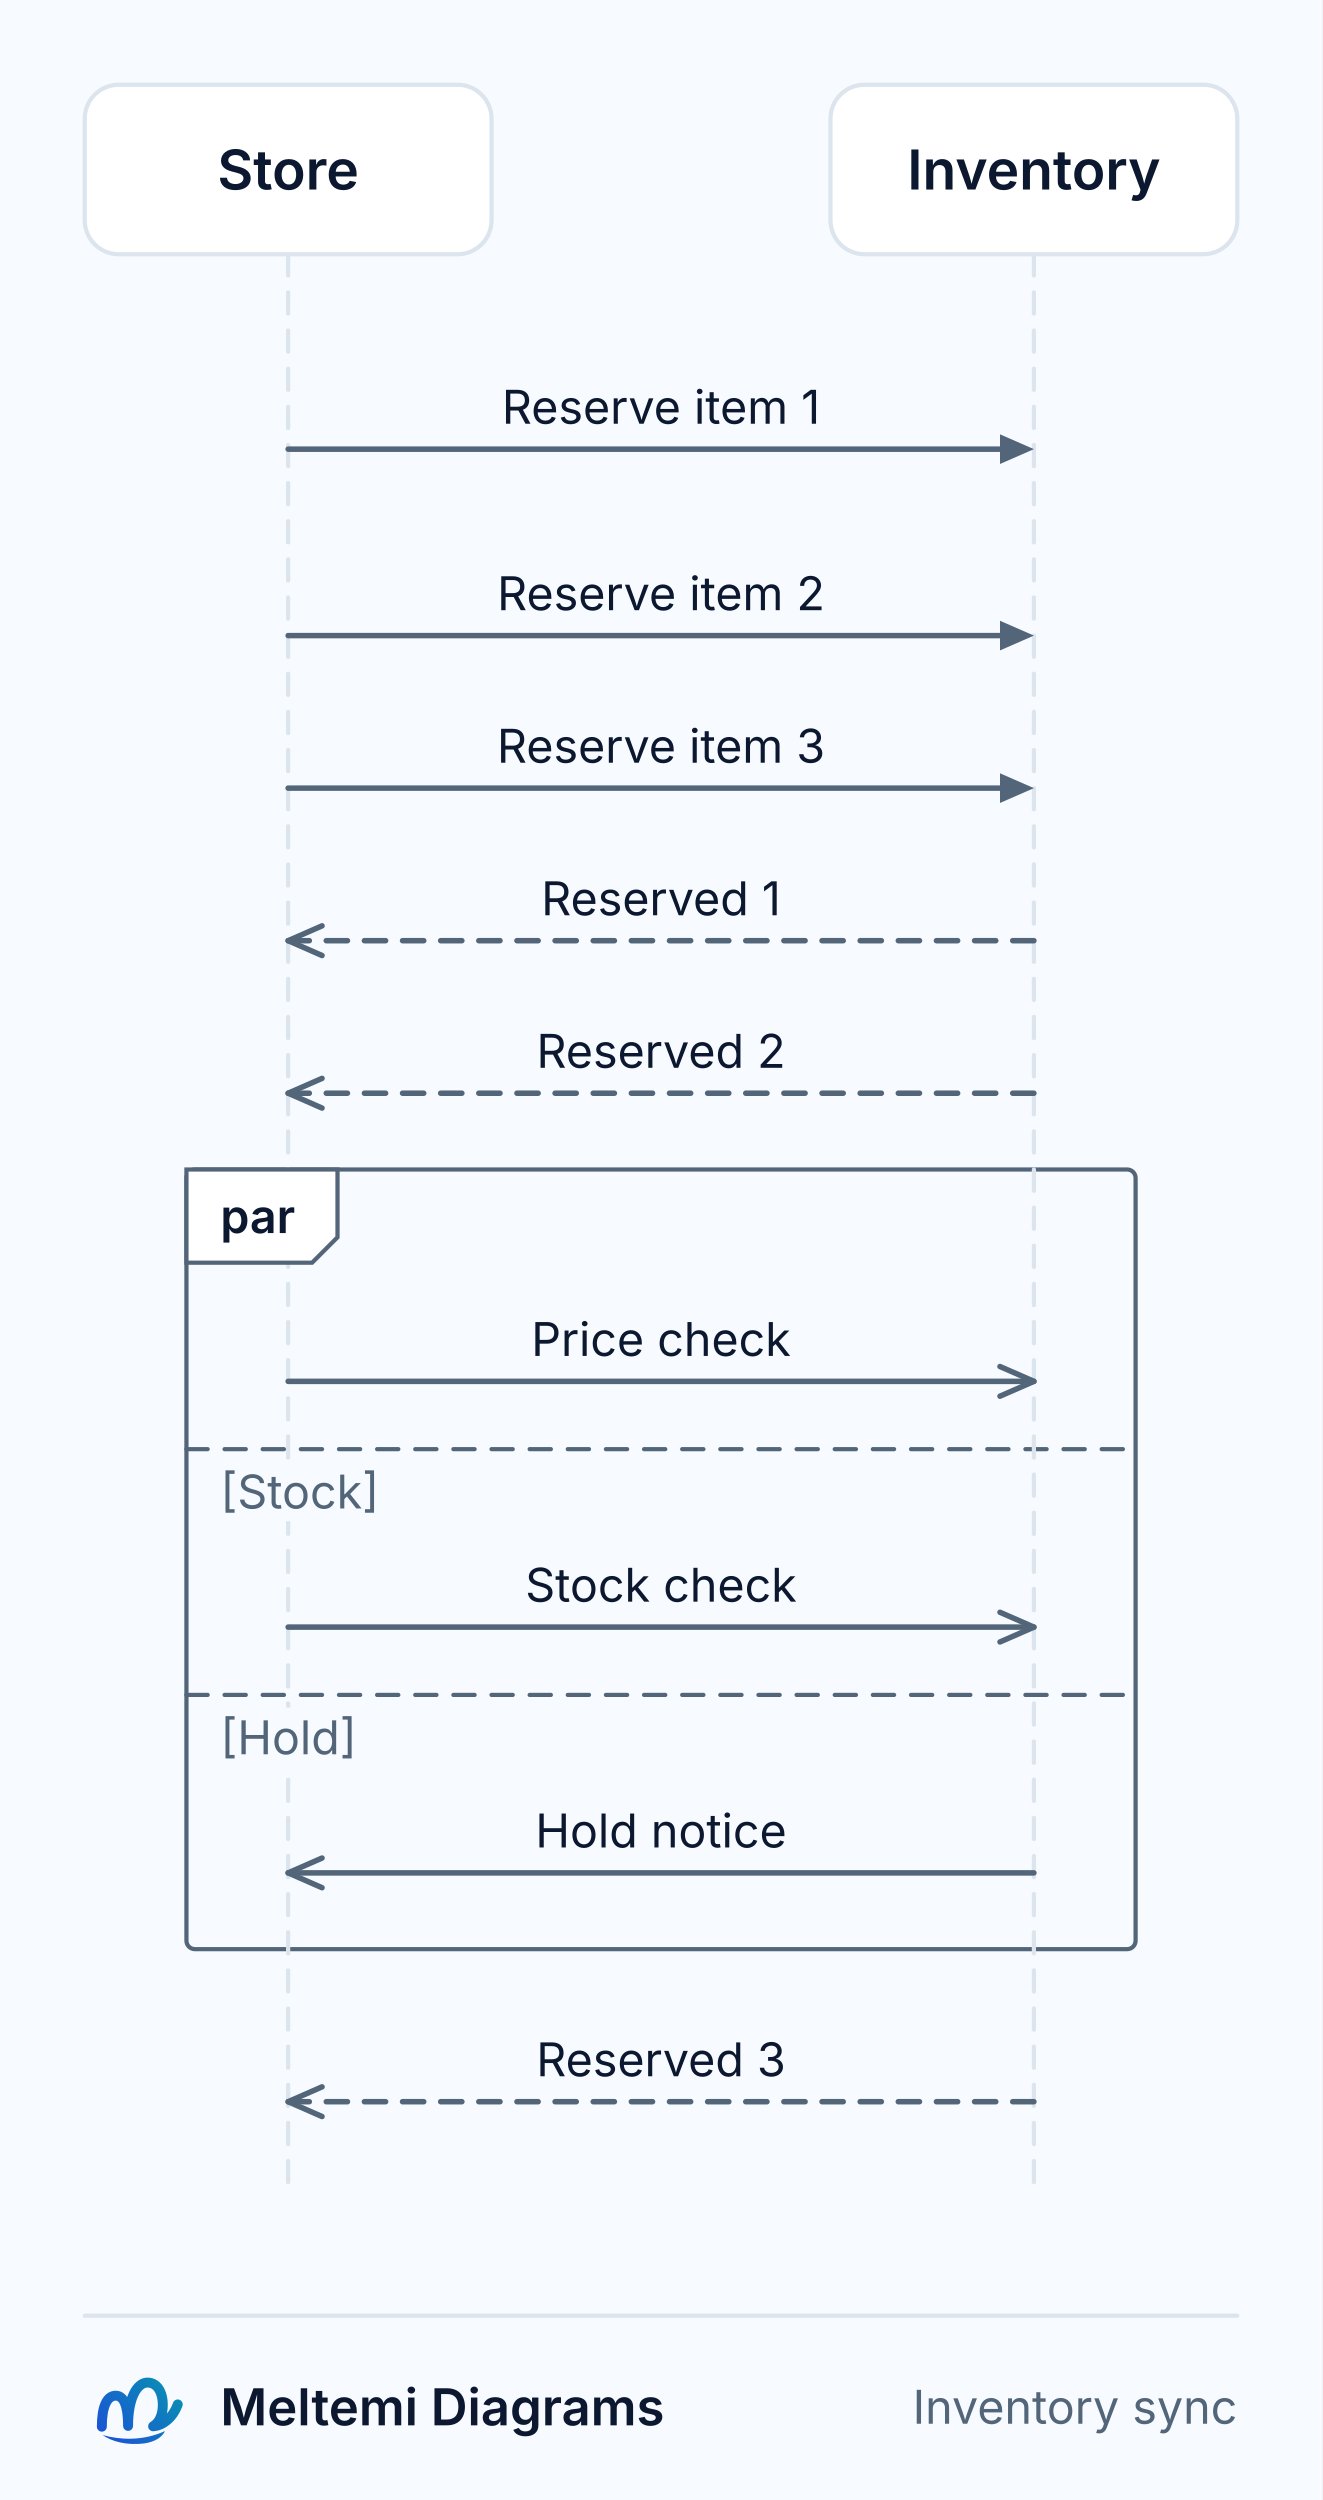
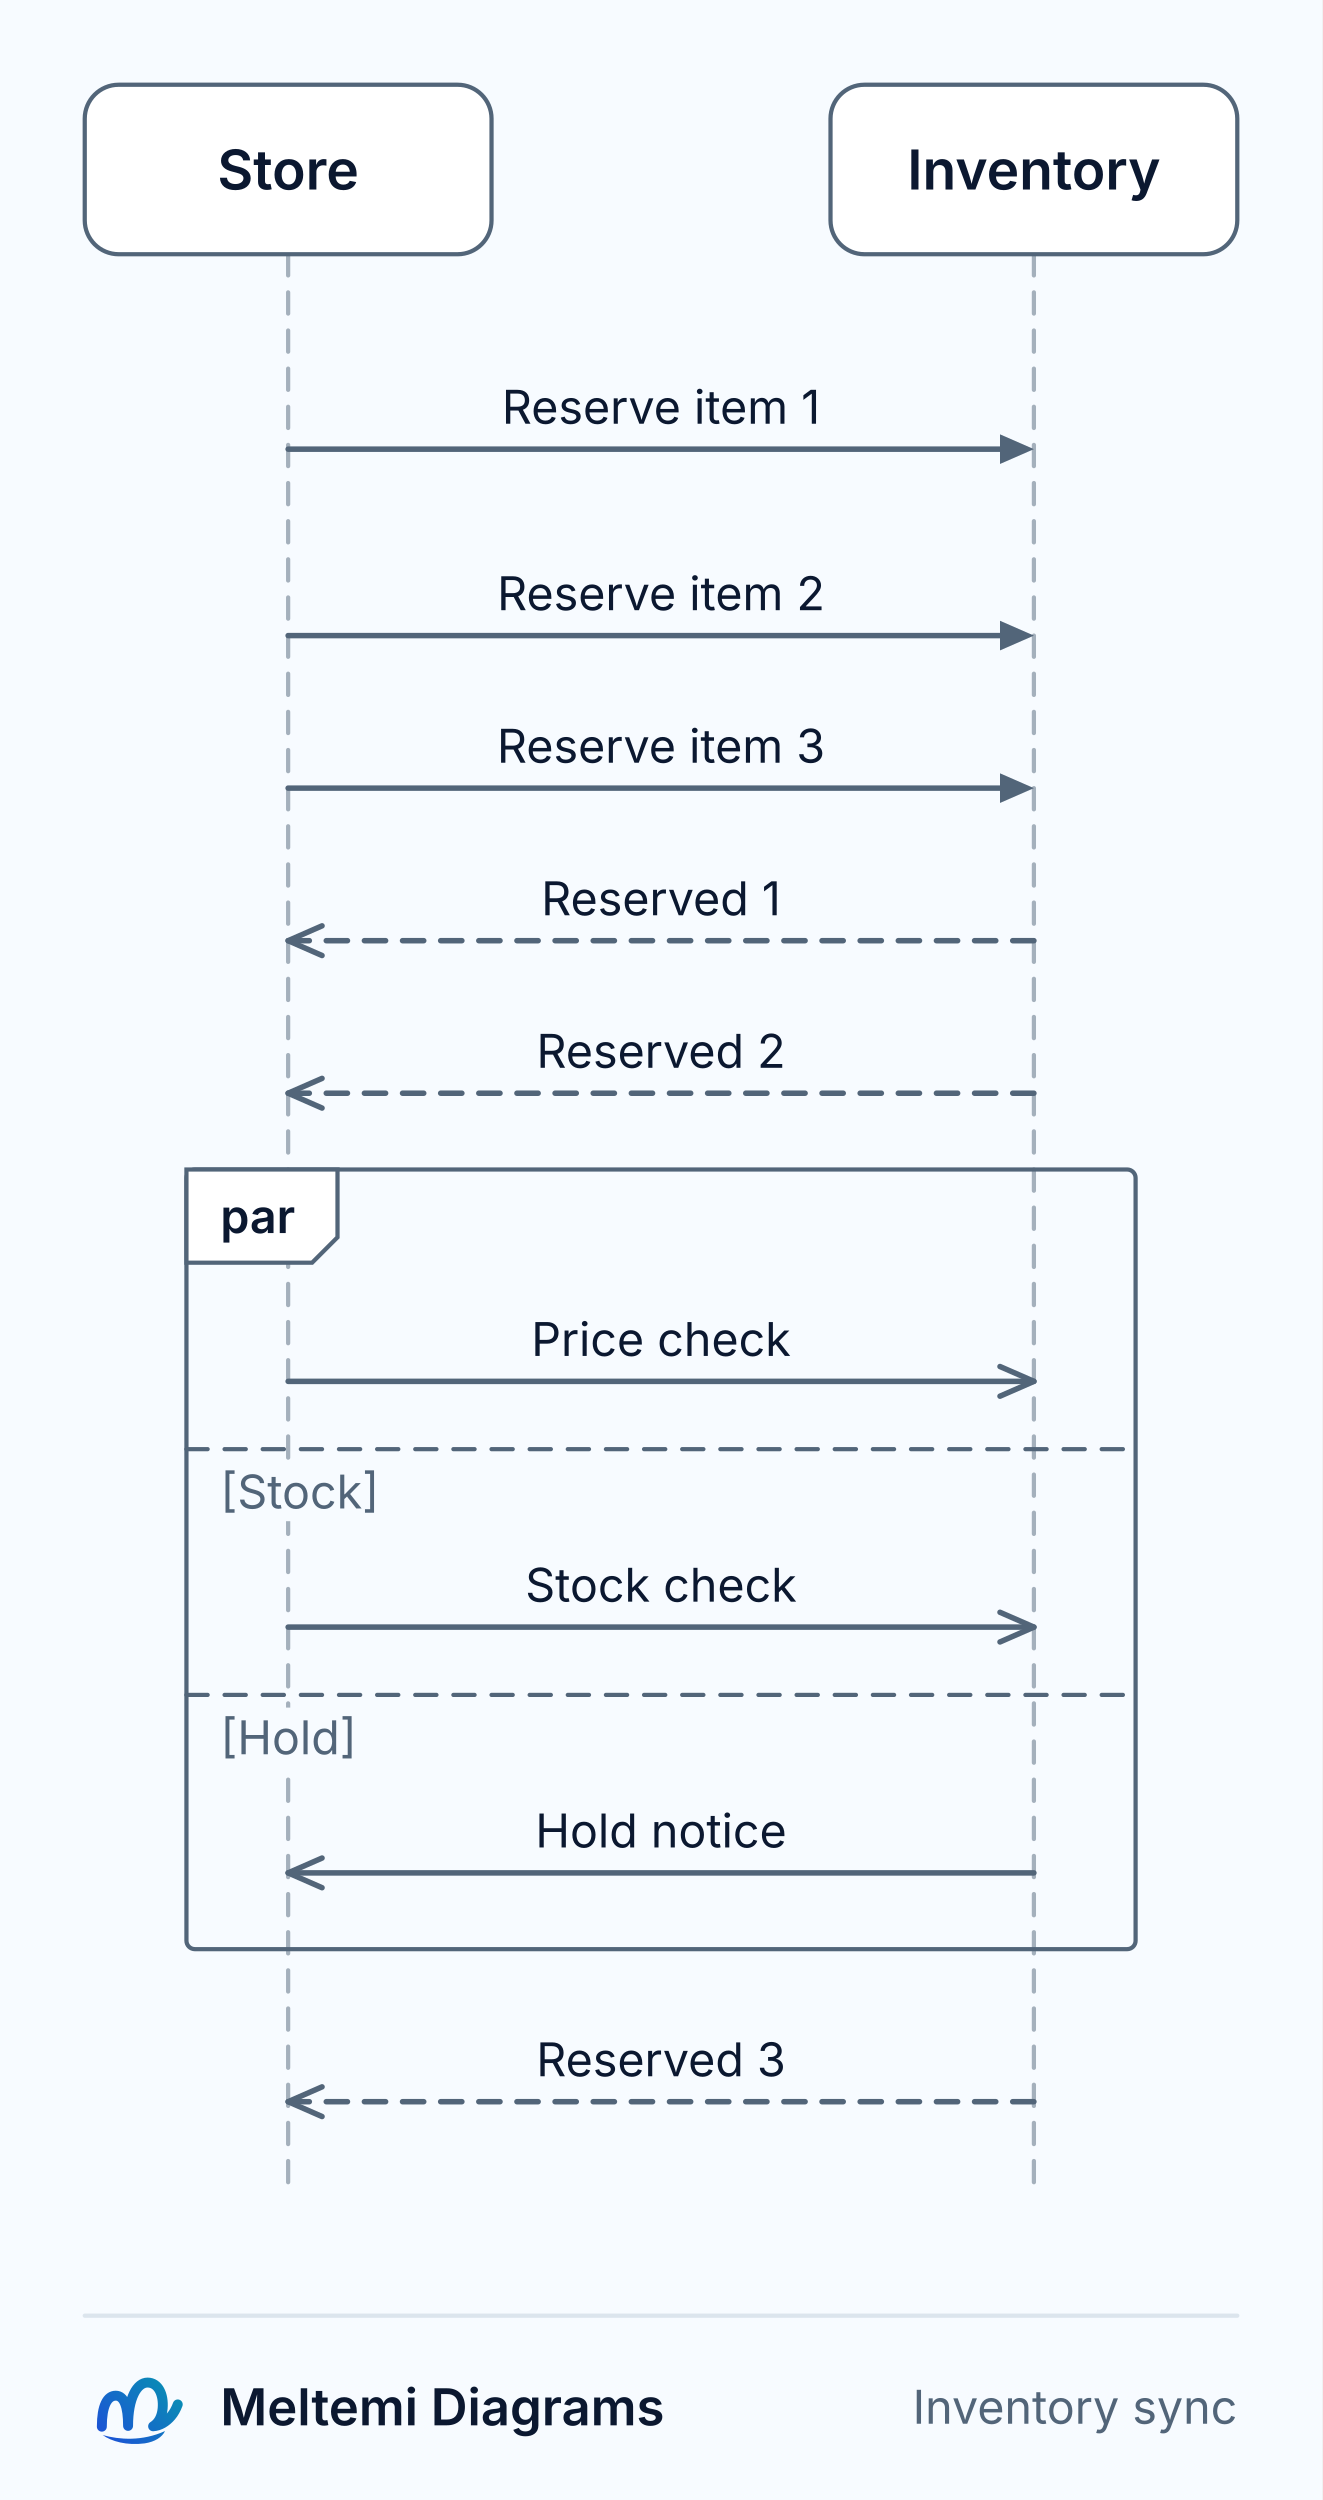
<svg xmlns="http://www.w3.org/2000/svg" width="312" height="590" viewBox="0 0 312 590" font-family="&quot;Inter&quot;, &quot;Segoe UI&quot;, Roboto, Helvetica, Arial, sans-serif">
  <defs>
    <linearGradient id="meltemi-wind" gradientUnits="userSpaceOnUse" x1="38" y1="222" x2="219" y2="54">
      <stop offset="0" stop-color="#1D4ED8" />
      <stop offset="1" stop-color="#0891B2" />
    </linearGradient>
  </defs>
  <rect x="0" y="0" width="312" height="590" fill="#F7FBFF" />
  <g data-id="par#1" data-role="event">
    <rect x="44" y="276" width="224" height="184" rx="2" fill="none" stroke="#526579" stroke-width="1" />
    <polyline points="44,342 268,342" fill="none" stroke="#526579" stroke-width="1" stroke-linejoin="round" stroke-linecap="round" stroke-dasharray="5 4" />
    <polyline points="44,400 268,400" fill="none" stroke="#526579" stroke-width="1" stroke-linejoin="round" stroke-linecap="round" stroke-dasharray="5 4" />
  </g>
  <g data-id="store" data-role="lifeline">
-     <polyline points="68,60 68,518" fill="none" stroke="#DCE5ED" stroke-width="1" stroke-linejoin="round" stroke-linecap="round" stroke-dasharray="5 4" />
+     <polyline points="68,60 68,518" fill="none" stroke="#526579" stroke-width="1" stroke-linejoin="round" stroke-linecap="round" stroke-dasharray="5 4" opacity="0.5" />
  </g>
  <g data-id="inventory" data-role="lifeline">
-     <polyline points="244,60 244,518" fill="none" stroke="#DCE5ED" stroke-width="1" stroke-linejoin="round" stroke-linecap="round" stroke-dasharray="5 4" />
+     <polyline points="244,60 244,518" fill="none" stroke="#526579" stroke-width="1" stroke-linejoin="round" stroke-linecap="round" stroke-dasharray="5 4" opacity="0.5" />
  </g>
  <g data-id="par#1" data-role="label">
    <path d="M44 276 L79.65 276 L79.65 292 L73.65 298 L44 298 Z" fill="#FFFFFF" stroke="#526579" stroke-width="1" />
    <text x="52" y="291" text-anchor="start" font-size="11" font-weight="600" fill="#0B1830">par</text>
    <rect x="49" y="345" width="43.49" height="14" rx="2" fill="#F7FBFF" stroke="none" stroke-width="0" />
    <text x="52" y="356" text-anchor="start" font-size="11" font-weight="400" fill="#526579">[Stock]</text>
    <rect x="49" y="403" width="38.19" height="14" rx="2" fill="#F7FBFF" stroke="none" stroke-width="0" />
    <text x="52" y="414" text-anchor="start" font-size="11" font-weight="400" fill="#526579">[Hold]</text>
  </g>
  <g data-id="reserve1" data-role="relation">
    <polyline points="68,106 236,106" fill="none" stroke="#526579" stroke-width="1.3" stroke-linejoin="round" stroke-linecap="round" />
    <path d="M244 106 L236 109.5 L236 102.5 Z" fill="#526579" stroke="none" stroke-width="0" />
    <g data-id="reserve1" data-role="label">
      <text x="156" y="100" text-anchor="middle" font-size="11" font-weight="400" fill="#0B1830">Reserve item 1</text>
    </g>
  </g>
  <g data-id="reserve2" data-role="relation">
    <polyline points="68,150 236,150" fill="none" stroke="#526579" stroke-width="1.3" stroke-linejoin="round" stroke-linecap="round" />
    <path d="M244 150 L236 153.5 L236 146.5 Z" fill="#526579" stroke="none" stroke-width="0" />
    <g data-id="reserve2" data-role="label">
      <text x="156" y="144" text-anchor="middle" font-size="11" font-weight="400" fill="#0B1830">Reserve item 2</text>
    </g>
  </g>
  <g data-id="reserve3" data-role="relation">
    <polyline points="68,186 236,186" fill="none" stroke="#526579" stroke-width="1.3" stroke-linejoin="round" stroke-linecap="round" />
    <path d="M244 186 L236 189.5 L236 182.5 Z" fill="#526579" stroke="none" stroke-width="0" />
    <g data-id="reserve3" data-role="label">
      <text x="156" y="180" text-anchor="middle" font-size="11" font-weight="400" fill="#0B1830">Reserve item 3</text>
    </g>
  </g>
  <g data-id="reserved1" data-role="relation">
    <polyline points="244,222 68,222" fill="none" stroke="#526579" stroke-width="1.3" stroke-linejoin="round" stroke-linecap="round" stroke-dasharray="5 4" />
    <polyline points="76,218.5 68,222 76,225.5" fill="none" stroke="#526579" stroke-width="1.3" stroke-linejoin="round" stroke-linecap="round" />
    <g data-id="reserved1" data-role="label">
      <text x="156" y="216" text-anchor="middle" font-size="11" font-weight="400" fill="#0B1830">Reserved 1</text>
    </g>
  </g>
  <g data-id="reserved2" data-role="relation">
    <polyline points="244,258 68,258" fill="none" stroke="#526579" stroke-width="1.3" stroke-linejoin="round" stroke-linecap="round" stroke-dasharray="5 4" />
    <polyline points="76,254.5 68,258 76,261.5" fill="none" stroke="#526579" stroke-width="1.3" stroke-linejoin="round" stroke-linecap="round" />
    <g data-id="reserved2" data-role="label">
      <text x="156" y="252" text-anchor="middle" font-size="11" font-weight="400" fill="#0B1830">Reserved 2</text>
    </g>
  </g>
  <g data-id="price" data-role="relation">
    <polyline points="68,326 244,326" fill="none" stroke="#526579" stroke-width="1.3" stroke-linejoin="round" stroke-linecap="round" />
    <polyline points="236,329.5 244,326 236,322.5" fill="none" stroke="#526579" stroke-width="1.3" stroke-linejoin="round" stroke-linecap="round" />
    <g data-id="price" data-role="label">
      <text x="156" y="320" text-anchor="middle" font-size="11" font-weight="400" fill="#0B1830">Price check</text>
    </g>
  </g>
  <g data-id="stock" data-role="relation">
    <polyline points="68,384 244,384" fill="none" stroke="#526579" stroke-width="1.3" stroke-linejoin="round" stroke-linecap="round" />
    <polyline points="236,387.5 244,384 236,380.5" fill="none" stroke="#526579" stroke-width="1.3" stroke-linejoin="round" stroke-linecap="round" />
    <g data-id="stock" data-role="label">
      <text x="156" y="378" text-anchor="middle" font-size="11" font-weight="400" fill="#0B1830">Stock check</text>
    </g>
  </g>
  <g data-id="hold" data-role="relation">
    <polyline points="244,442 68,442" fill="none" stroke="#526579" stroke-width="1.3" stroke-linejoin="round" stroke-linecap="round" />
    <polyline points="76,438.5 68,442 76,445.5" fill="none" stroke="#526579" stroke-width="1.3" stroke-linejoin="round" stroke-linecap="round" />
    <g data-id="hold" data-role="label">
      <text x="156" y="436" text-anchor="middle" font-size="11" font-weight="400" fill="#0B1830">Hold notice</text>
    </g>
  </g>
  <g data-id="reserved3" data-role="relation">
    <polyline points="244,496 68,496" fill="none" stroke="#526579" stroke-width="1.3" stroke-linejoin="round" stroke-linecap="round" stroke-dasharray="5 4" />
    <polyline points="76,492.5 68,496 76,499.5" fill="none" stroke="#526579" stroke-width="1.3" stroke-linejoin="round" stroke-linecap="round" />
    <g data-id="reserved3" data-role="label">
      <text x="156" y="490" text-anchor="middle" font-size="11" font-weight="400" fill="#0B1830">Reserved 3</text>
    </g>
  </g>
  <g data-id="store" data-role="element">
-     <rect x="20" y="20" width="96" height="40" rx="8" fill="#FFFFFF" stroke="#DCE5ED" stroke-width="1" />
+     <rect x="20" y="20" width="96" height="40" rx="8" fill="#FFFFFF" stroke="#526579" stroke-width="1" />
    <text x="68" y="44.73" text-anchor="middle" font-size="13" font-weight="600" fill="#0B1830">Store</text>
  </g>
  <g data-id="inventory" data-role="element">
-     <rect x="196" y="20" width="96" height="40" rx="8" fill="#FFFFFF" stroke="#DCE5ED" stroke-width="1" />
+     <rect x="196" y="20" width="96" height="40" rx="8" fill="#FFFFFF" stroke="#526579" stroke-width="1" />
    <text x="244" y="44.73" text-anchor="middle" font-size="13" font-weight="600" fill="#0B1830">Inventory</text>
  </g>
  <g data-id="frame" data-role="frame">
    <polyline points="20,546.5 292,546.5" fill="none" stroke="#DCE5ED" stroke-width="1" stroke-linejoin="round" stroke-linecap="round" />
    <g data-id="mark" data-role="frame" transform="translate(20 556) scale(0.0938)">
      <path d="M43 178C43 125 57 100 78 100C99 100 109 127 109 176C109 105 132 67 158 67C185 67 199 97 196 132C194 154 185 169 172 177C189 176 205 166 217 152C224 144 230 133 234 122" fill="none" stroke="url(#meltemi-wind)" stroke-width="25" stroke-linecap="round" stroke-linejoin="round" />
      <path d="M45 199C87 211 145 215 202 189C195 204 177 216 151 220C106 226 67 215 45 199Z" fill="url(#meltemi-wind)" stroke="none" stroke-width="0" />
    </g>
    <text x="52" y="572.37" text-anchor="start" font-size="12" font-weight="600" fill="#0B1830">Meltemi Diagrams</text>
    <text x="292" y="572" text-anchor="end" font-size="11" font-weight="400" fill="#526579">Inventory sync</text>
  </g>
</svg>
